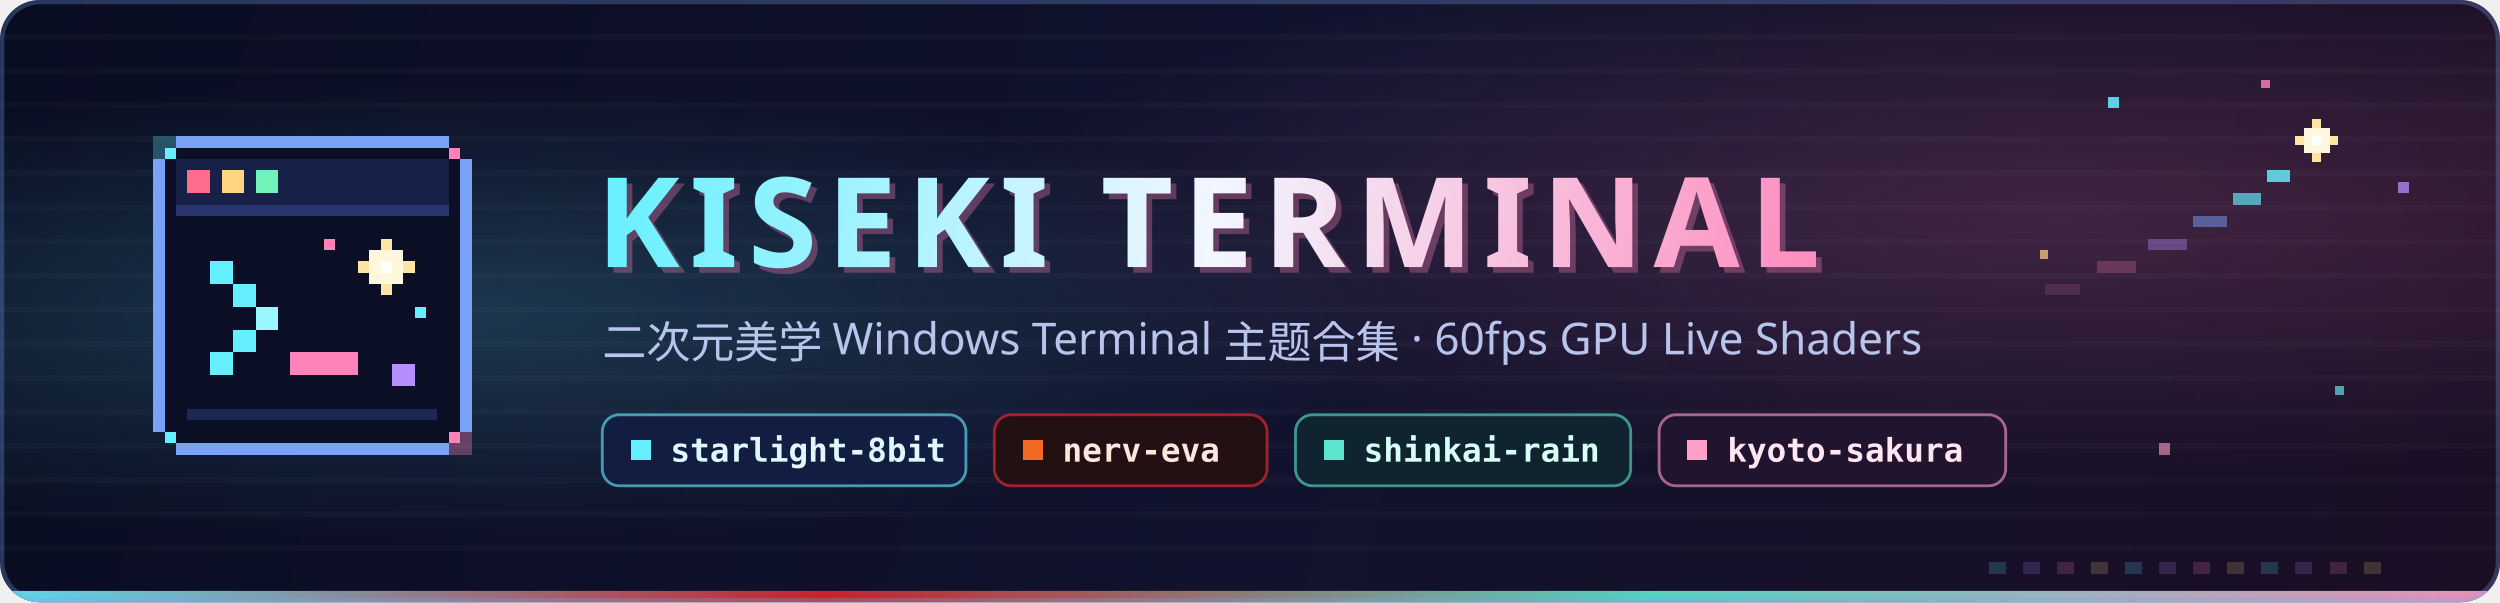
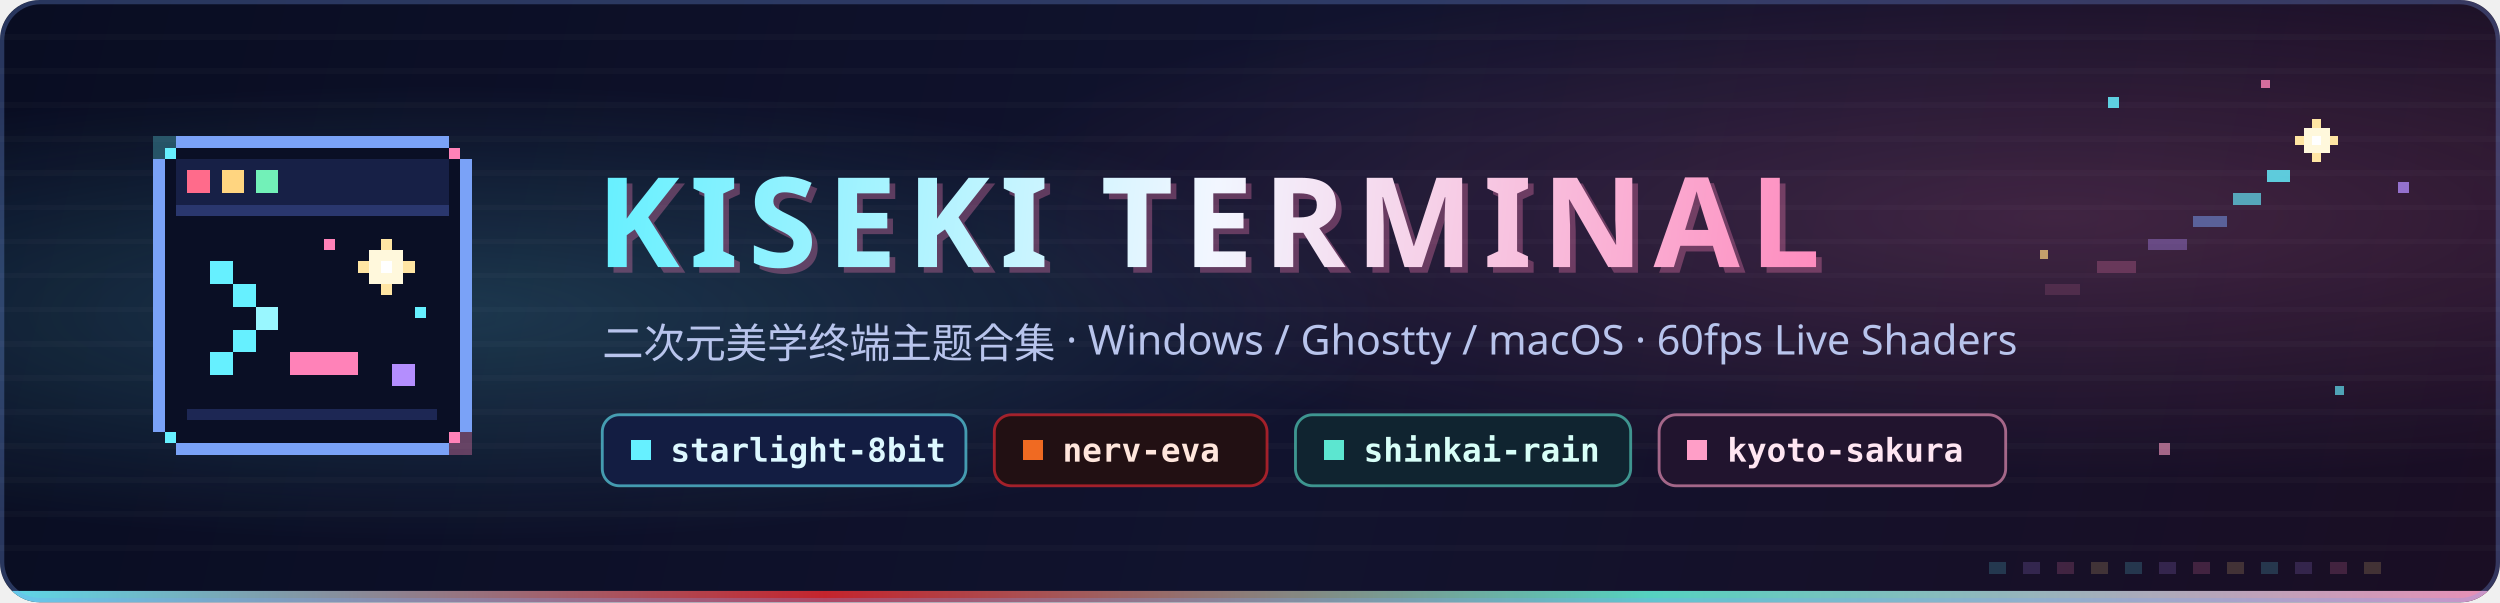
<svg xmlns="http://www.w3.org/2000/svg" viewBox="0 0 880 212" width="880" height="212" fill="none">
  <defs>
    <linearGradient id="bg" x1="0" y1="0" x2="880" y2="212" gradientUnits="userSpaceOnUse">
      <stop offset="0%" stop-color="#090D22" />
      <stop offset="52%" stop-color="#11132E" />
      <stop offset="100%" stop-color="#1A0E24" />
    </linearGradient>
    <radialGradient id="glowCyan" cx="0.18" cy="0.52" r="0.38">
      <stop offset="0%" stop-color="#66F0FF" stop-opacity="0.18" />
      <stop offset="100%" stop-color="#66F0FF" stop-opacity="0" />
    </radialGradient>
    <radialGradient id="glowPink" cx="0.82" cy="0.36" r="0.44">
      <stop offset="0%" stop-color="#FF82B8" stop-opacity="0.18" />
      <stop offset="100%" stop-color="#FF82B8" stop-opacity="0" />
    </radialGradient>
    <linearGradient id="titleGrad" x1="212" y1="54" x2="660" y2="104" gradientUnits="userSpaceOnUse">
      <stop offset="0%" stop-color="#66F0FF" />
      <stop offset="48%" stop-color="#F2F6FF" />
      <stop offset="100%" stop-color="#FF82B8" />
    </linearGradient>
    <linearGradient id="stripe" x1="0" y1="0" x2="880" y2="0" gradientUnits="userSpaceOnUse">
      <stop offset="0%" stop-color="#66F0FF" />
      <stop offset="33%" stop-color="#D8262E" />
      <stop offset="66%" stop-color="#5CE6D0" />
      <stop offset="100%" stop-color="#FF9EC7" />
    </linearGradient>
    <clipPath id="cardClip">
      <rect width="880" height="212" rx="14" />
    </clipPath>
  </defs>
  <g clip-path="url(#cardClip)">
    <rect width="880" height="212" fill="url(#bg)" />
    <rect width="880" height="212" fill="url(#glowCyan)" />
    <rect width="880" height="212" fill="url(#glowPink)" />
    <g fill="#FFFFFF" fill-opacity="0.02" shape-rendering="crispEdges">
      <rect y="12" width="880" height="2" />
      <rect y="24" width="880" height="2" />
      <rect y="36" width="880" height="2" />
      <rect y="48" width="880" height="2" />
      <rect y="60" width="880" height="2" />
      <rect y="72" width="880" height="2" />
      <rect y="84" width="880" height="2" />
      <rect y="96" width="880" height="2" />
      <rect y="108" width="880" height="2" />
      <rect y="120" width="880" height="2" />
      <rect y="132" width="880" height="2" />
      <rect y="144" width="880" height="2" />
      <rect y="156" width="880" height="2" />
      <rect y="168" width="880" height="2" />
      <rect y="180" width="880" height="2" />
      <rect y="192" width="880" height="2" />
    </g>
    <g shape-rendering="crispEdges">
      <rect x="742" y="34" width="4" height="4" fill="#66F0FF" fill-opacity="0.85" />
      <rect x="796" y="28" width="3" height="3" fill="#FF82B8" fill-opacity="0.8" />
      <rect x="844" y="64" width="4" height="4" fill="#B48EFE" fill-opacity="0.75" />
      <rect x="718" y="88" width="3" height="3" fill="#FFD580" fill-opacity="0.7" />
      <rect x="822" y="136" width="3" height="3" fill="#66F0FF" fill-opacity="0.65" />
      <rect x="760" y="156" width="4" height="4" fill="#FF9EC7" fill-opacity="0.6" />
      <rect x="814" y="42" width="3" height="15" fill="#FFE5A3" />
      <rect x="808" y="48" width="15" height="3" fill="#FFE5A3" />
      <rect x="811" y="45" width="9" height="9" fill="#FFF8DC" />
      <rect x="814" y="48" width="3" height="3" fill="#FFFFFF" />
      <rect x="798" y="60" width="8" height="4" fill="#66F0FF" fill-opacity="0.82" />
      <rect x="786" y="68" width="10" height="4" fill="#66F0FF" fill-opacity="0.65" />
      <rect x="772" y="76" width="12" height="4" fill="#7AA2F7" fill-opacity="0.50" />
      <rect x="756" y="84" width="14" height="4" fill="#B48EFE" fill-opacity="0.36" />
      <rect x="738" y="92" width="14" height="4" fill="#FF82B8" fill-opacity="0.24" />
      <rect x="720" y="100" width="12" height="4" fill="#FF82B8" fill-opacity="0.14" />
      <rect x="700" y="198" width="6" height="4" fill="#66F0FF" fill-opacity="0.18" />
      <rect x="712" y="198" width="6" height="4" fill="#B48EFE" fill-opacity="0.18" />
      <rect x="724" y="198" width="6" height="4" fill="#FF82B8" fill-opacity="0.18" />
      <rect x="736" y="198" width="6" height="4" fill="#FFD580" fill-opacity="0.18" />
      <rect x="748" y="198" width="6" height="4" fill="#66F0FF" fill-opacity="0.18" />
      <rect x="760" y="198" width="6" height="4" fill="#B48EFE" fill-opacity="0.18" />
      <rect x="772" y="198" width="6" height="4" fill="#FF82B8" fill-opacity="0.18" />
      <rect x="784" y="198" width="6" height="4" fill="#FFD580" fill-opacity="0.18" />
      <rect x="796" y="198" width="6" height="4" fill="#66F0FF" fill-opacity="0.18" />
      <rect x="808" y="198" width="6" height="4" fill="#B48EFE" fill-opacity="0.18" />
      <rect x="820" y="198" width="6" height="4" fill="#FF82B8" fill-opacity="0.18" />
      <rect x="832" y="198" width="6" height="4" fill="#FFD580" fill-opacity="0.18" />
    </g>
    <g transform="translate(46, 40) scale(4)" shape-rendering="crispEdges">
      <rect x="4" y="4" width="26" height="26" fill="#FF82B8" fill-opacity="0.34" />
      <rect x="2" y="2" width="26" height="26" fill="#66F0FF" fill-opacity="0.28" />
      <rect x="3" y="3" width="26" height="26" fill="#0A0F25" />
      <rect x="4" y="2" width="24" height="1" fill="#7AA2F7" />
      <rect x="4" y="29" width="24" height="1" fill="#7AA2F7" />
      <rect x="2" y="4" width="1" height="24" fill="#7AA2F7" />
      <rect x="29" y="4" width="1" height="24" fill="#7AA2F7" />
      <rect x="3" y="3" width="1" height="1" fill="#66F0FF" />
      <rect x="28" y="3" width="1" height="1" fill="#FF82B8" />
      <rect x="3" y="28" width="1" height="1" fill="#66F0FF" />
      <rect x="28" y="28" width="1" height="1" fill="#FF82B8" />
      <rect x="4" y="4" width="24" height="4" fill="#172046" />
      <rect x="5" y="5" width="2" height="2" fill="#FF6B8B" />
      <rect x="8" y="5" width="2" height="2" fill="#FFD580" />
      <rect x="11" y="5" width="2" height="2" fill="#72F1B8" />
      <rect x="4" y="8" width="24" height="1" fill="#2A376E" />
      <rect x="7" y="13" width="2" height="2" fill="#66F0FF" />
      <rect x="9" y="15" width="2" height="2" fill="#66F0FF" />
      <rect x="11" y="17" width="2" height="2" fill="#99F7FF" />
      <rect x="9" y="19" width="2" height="2" fill="#66F0FF" />
      <rect x="7" y="21" width="2" height="2" fill="#66F0FF" />
      <rect x="14" y="21" width="6" height="2" fill="#FF82B8" />
      <rect x="22" y="11" width="1" height="5" fill="#FFE5A3" />
      <rect x="20" y="13" width="5" height="1" fill="#FFE5A3" />
      <rect x="21" y="12" width="3" height="3" fill="#FFF8DC" />
      <rect x="22" y="13" width="1" height="1" fill="#FFFFFF" />
      <rect x="17" y="11" width="1" height="1" fill="#FF82B8" />
      <rect x="25" y="17" width="1" height="1" fill="#66F0FF" />
      <rect x="23" y="22" width="2" height="2" fill="#B48EFE" />
      <rect x="5" y="26" width="22" height="1" fill="#1D2754" />
    </g>
    <text x="212" y="96" font-family="'Segoe UI', system-ui, -apple-system, sans-serif" font-size="44" font-weight="800" letter-spacing="3.5" fill="#FF82B8" fill-opacity="0.32">KISEKI TERMINAL</text>
    <text x="210" y="94" font-family="'Segoe UI', system-ui, -apple-system, sans-serif" font-size="44" font-weight="800" letter-spacing="3.5" fill="url(#titleGrad)">KISEKI TERMINAL</text>
-     <text x="212" y="126" font-family="'Segoe UI', 'Microsoft YaHei', system-ui, sans-serif" font-size="15.5" font-weight="500" fill="#B8C4EC">二次元美学 Windows Terminal 主题合集 · 60fps GPU Live Shaders</text>
+     <text x="212" y="126" font-family="'Segoe UI', 'PingFang SC', 'Microsoft YaHei', system-ui, sans-serif" font-size="14.5" font-weight="500" fill="#B8C4EC">二次元美学终端主题合集 · Windows / Ghostty / macOS · 60fps Live Shaders</text>
    <g transform="translate(212, 146)" font-family="Consolas, 'Cascadia Mono', monospace" font-size="11.5" font-weight="600">
      <rect x="0" y="0" width="128" height="25" rx="6" fill="#131D42" stroke="#66F0FF" stroke-opacity="0.6" />
      <rect x="10" y="9" width="7" height="7" fill="#66F0FF" shape-rendering="crispEdges" />
      <text x="24" y="16.5" fill="#DDF8FF">starlight-8bit</text>
      <rect x="138" y="0" width="96" height="25" rx="6" fill="#221013" stroke="#D8262E" stroke-opacity="0.72" />
      <rect x="148" y="9" width="7" height="7" fill="#F06A22" shape-rendering="crispEdges" />
      <text x="162" y="16.5" fill="#FFE6DC">nerv-eva</text>
      <rect x="244" y="0" width="118" height="25" rx="6" fill="#102430" stroke="#5CE6D0" stroke-opacity="0.6" />
      <rect x="254" y="9" width="7" height="7" fill="#5CE6D0" shape-rendering="crispEdges" />
      <text x="268" y="16.5" fill="#D8FFF8">shinkai-rain</text>
      <rect x="372" y="0" width="122" height="25" rx="6" fill="#21142E" stroke="#FF9EC7" stroke-opacity="0.6" />
      <rect x="382" y="9" width="7" height="7" fill="#FF9EC7" shape-rendering="crispEdges" />
      <text x="396" y="16.5" fill="#FFE6F2">kyoto-sakura</text>
    </g>
    <rect x="0" y="208" width="880" height="4" fill="url(#stripe)" opacity="0.9" />
  </g>
  <rect x="0.75" y="0.75" width="878.5" height="210.5" rx="13.5" stroke="#7AA2F7" stroke-opacity="0.28" stroke-width="1.5" />
</svg>
